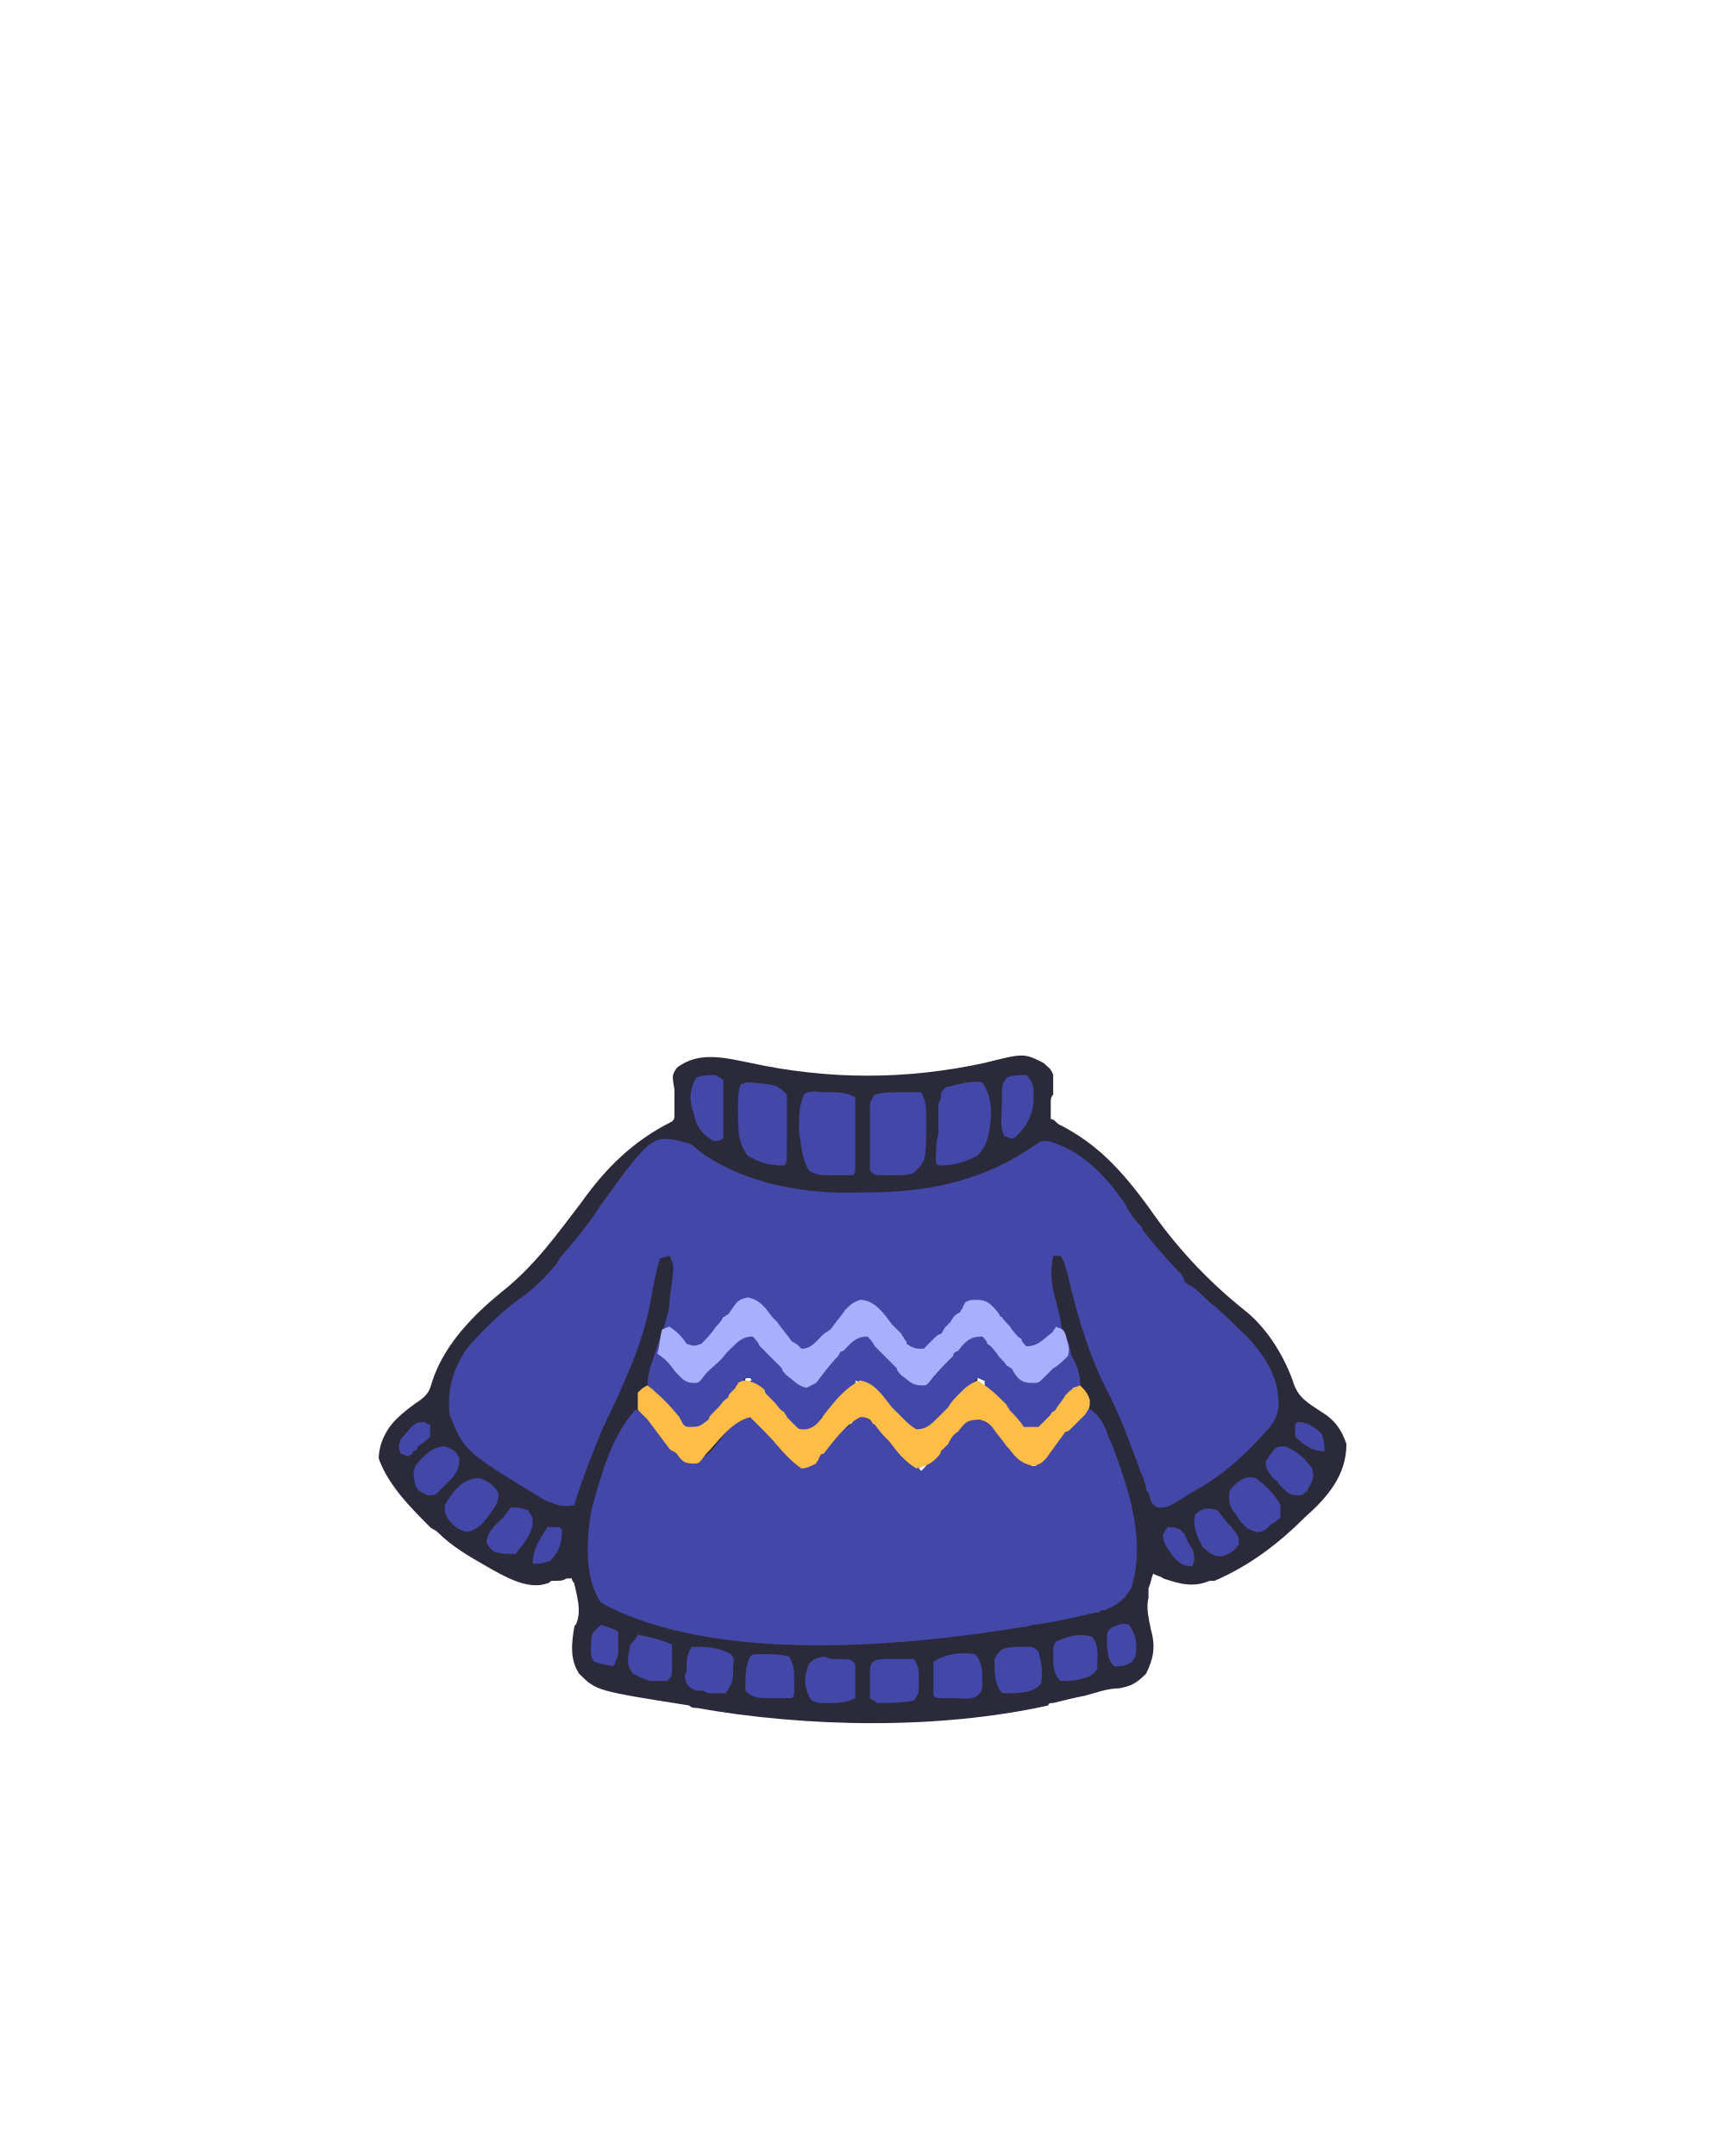
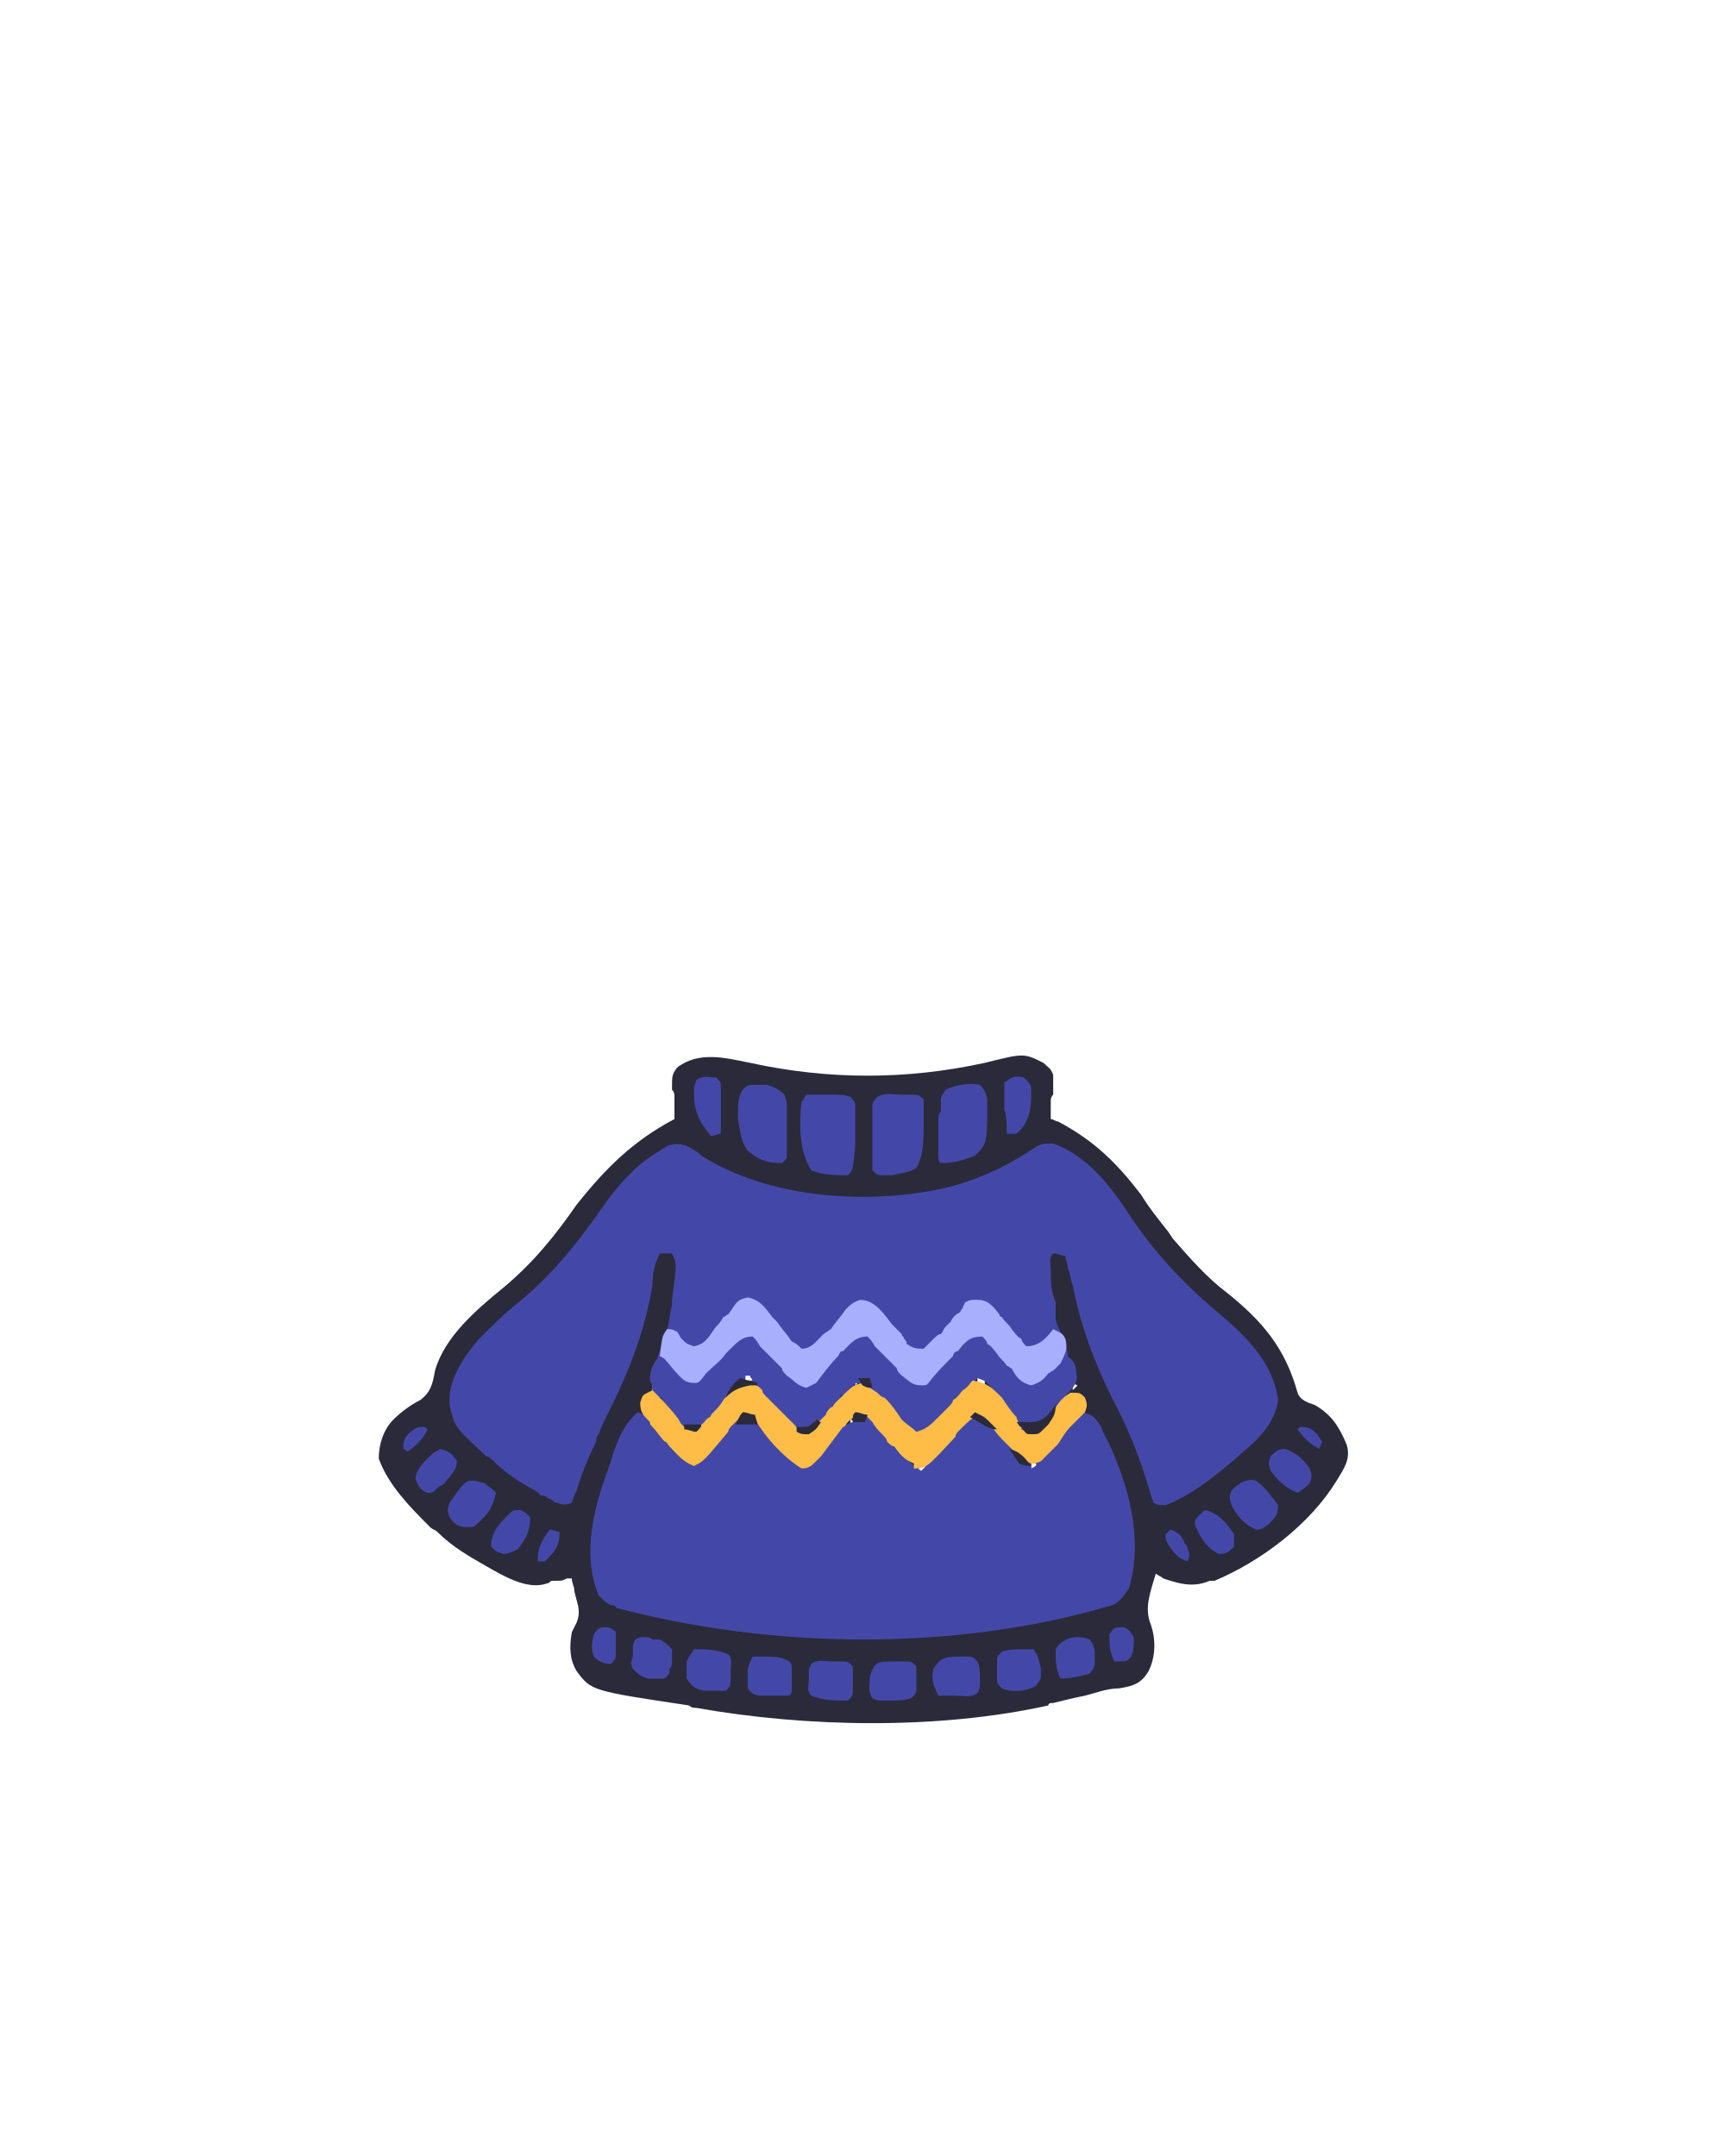
<svg xmlns="http://www.w3.org/2000/svg" viewBox="0 0 705.9 882.4">
-   <path fill="#2b2a3a" d="M307 435q48 10.5 96 0c16-4 16-4 24 0 2 2 3 2 4 5v8c-1 1-1 2-1 3v7c1 0 2 1 3 2 16 8 26 19 37 34q16.5 24 39 42c9 7 16 18 20 29 2 7 6 9 12 13 5 3 8 7 10 13 0 13-8 22-17 30-11 11-23 20-37 26h-2c-7 3-13 1-19-1-1-1-3-1-4-2-1 2-1 4-2 6v4c-1 4 0 8 1 13 2 7 1 12-2 18-4 4-6 5-11 6-5 0-10 2-14 3-5 1-9 2-13 3-1 0-2 0-2 1-45 10-99 9-144 1-1 0-2 0-3-1-38-6-38-6-45-13-4-6-3-13-2-19 0-1 1-1 1-2 2-5 0-11-1-16 0 0-1-1-1-2h-2c-2 1-2 1-6 1-1 0-1 1-2 1-8 3-18-3-25-7s-14-8-20-14c-1-1-2-1-3-2-8-8-17-17-21-28 0-6 3-12 7-16 3-3 7-6 10-8 4-3 4-5 5-8 5-15 17-27 28-36 14-11 23-24 33-37 10-14 21-25 37-33 1-1 1-1 1-3v-10c-1-6-1-6 1-9 9-7 20-4 30-2m-2 128v3c1 0 2-1 3-1 0-1-1-1-1-2zm95 0v3c1 0 2 1 3 1v-3c-1 0-2-1-3-1m-50 1v3l2-2c-1 0-1-1-2-1m89 2v3l2-2c-1 0-1-1-2-1m-172 1v3l2-2c-1 0-1-1-2-1m100 10v3l2-2c-1 0-1-1-2-1m-19 4v3l2-2c-1 0-1-1-2-1m74 18v3c1 0 2-1 3-1 0-1-1-1-1-2zm-44 0-3 3 2 1 3-3c-1 0-1-1-2-1" />
-   <path fill="#4348a8" d="M282 468c2 1 2 1 4 3 19 14 45 18 67 17h3c24 0 47-5 67-19 3-2 3-2 6-2 14 4 23 14 31 25 2 4 4 7 7 10l1 2c5 6 9 11 14 16 2 2 2 2 3 5 1 0 1 1 2 1 3 2 5 4 8 7 4 3 7 6 11 10 8 7 16 17 17 28 1 7-1 11-6 16-8 9-16 16-26 22-1 0-1 1-2 1-11 7-11 7-15 7-3-1-3-3-4-6-1-1-1-1-1-2s-1-3-1-4l-1-2c-4-11-8-22-13-32-8-15-13-32-17-49-1-3-1-5-3-8h-3c-1 5-1 9 0 14l3 12q0 4.5 3 9c1 2 1 5 2 7 1 1 1 3 2 4 1 4 1 4 1 7l-3 1c-1 2-1 2-3 4-2 3-4 6-7 9l-2 2c-2 2-2 2-5 3-4-1-5-2-7-6-1 0-2-1-3-2 0-1-1-2-2-3s-3-3-4-5c-3-3-3-3-3-5-1 0-2-1-3-1l-18 18c-1 2-1 2-4 4-2 0-2 0-5-1-1-1-3-3-4-5l-3-3c-3-2-4-4-6-6-3-3-6-5-10-6 0 1 0 1-1 2-1 2-2 3-4 5l-2 2s-1 1-1 2c-1 0-2 1-2 1-1 1-2 2-4 3-1 2-1 2-3 4s-2 2-4 2c-4-1-6-4-9-6 0-1-1-2-2-2-3-4-7-8-10-12 0-1-1-2-1-2-2 0-2 0-3 1l-2 2c0 1-1 2-2 2 0 1-1 2-2 3-2 2-4 5-6 7l-2 2c-2 2-3 4-7 5-3-1-4-3-7-6-4-5-4-5-6-7s-2-2-3-5h-2c0-6 2-11 4-17s4-11 5-17v-2c2-14 2-14 0-18-1 0-3 1-4 1-1 4-2 8-3 13-3 21-12 39-21 58-4 10-8 20-11 30-5 1-7 0-12-2-33-20-33-20-39-35-1-10 1-18 7-27 6-7 13-14 21-20 6-4 11-9 16-15 0-1 1-1 1-2 6-7 12-14 17-22 21-29 21-29 36-25" />
-   <path fill="#4348a8" d="M445 576c5 3 7 7 9 13l1 2c7 19 14 39 8 59-3 5-6 7-11 9-1 0-2 0-2 1h-2c-8 2-17 4-25 5-1 0-3 1-5 1-49 8-126 15-172-10-7-10-6-26-4-38 4-14 8-30 18-41 3 1 5 3 7 5 0 1 1 1 1 2 1 0 1 0 2 2 10 12 10 12 13 13 7-2 11-9 15-14 2-2 5-4 7-6 6 1 8 6 12 10 2 2 3 4 5 5 0 1 1 2 2 3 2 2 3 3 6 3 2-1 2-1 4-3 0-1 1-1 2-2 2-3 5-5 7-8 2-2 2-2 4-3 2-2 2-2 4-5 3 1 5 2 7 4 1 1 2 1 2 2l2 2 2 2 3 3 7 7 3 3c2-2 2-2 4-5 1 0 1-1 2-2s2-2 3-4c2-1 3-3 5-5l1-2c2-2 2-2 5-4 5 0 6 0 10 3 1 1 1 2 2 3l3 3c0 1 1 2 2 3 0 1 1 1 2 2 0 0 0 1 1 2 2 2 2 2 5 4 2 0 2 0 3-1l2-2c0-1 1-1 1-2l2-2c1-1 2-3 3-4l2-2 2-2c0-1 1-1 1-2 1-1 2-1 2-2 1 0 1-1 2-1 1-2 2-3 3-4" />
-   <path fill="#4348a8" d="M306 546c3 1 5 2 7 5l2 2c2 2 5 5 7 8l2 2c0 1 1 1 1 2 3 2 4 1 7 1 2-1 2-1 4-3 0-1 1-2 2-3l2-2c1-1 2-3 3-4 2-2 4-4 6-7 2-1 2-1 4-1 3 1 5 2 7 5l2 2c2 2 5 5 7 8l2 2c0 1 1 1 1 2 3 2 4 1 7 1l4-4c1 0 1-1 2-2s1-2 2-2c2-2 3-3 4-5 1-1 2-1 2-2 1 0 1 0 2-2 0-1 1-1 2-2s1-1 3-1c4 1 6 4 9 7l2 2c2 3 4 5 6 8 2 2 2 2 5 3 4-1 5-3 8-6l5-5c2 0 2 0 4 1l2 4v2c1 2 1 2 1 5-1 0-2 1-3 1l-3 3c-2 4-4 7-7 10l-2 2c-2 2-2 2-5 2-4 0-5-1-7-5-1 0-2-1-3-2s-1-2-2-3c-1-2-3-3-4-5-3-3-3-3-3-5-1 0-2-1-3-1l-18 18c-1 2-1 2-4 4-2 0-2 0-5-1-1-1-3-3-4-5l-3-3q-4.5-3-6-6c-3-4-6-5-10-6l-1 2c-1 2-2 3-4 5 0 1-1 1-2 2l-1 1-2 2c-1 1-2 2-4 3-1 2-1 2-3 4s-2 2-4 2c-4-1-6-4-9-7l-1-1c-4-4-8-8-11-12 0-1-1-2-1-2-2 0-2 0-3 1s-1 2-2 2c-1 1-1 2-2 2-1 1-1 2-2 3-2 2-4 5-6 7l-2 2c-2 2-3 4-7 5-3-1-4-3-7-6-4-5-4-5-6-7s-2-2-3-5h-2c0-5 1-10 4-14 5 2 7 5 10 9 2 2 2 2 4 2 3 0 4-1 6-3 1-1 2-1 2-2l2-2 2-2c2-3 5-6 7-9 2-1 2-1 4-1" />
-   <path fill="#febd47" d="M306 565c3 1 5 2 7 4 0 1 0 1 2 3l2 2c1 1 2 3 4 4 0 1 1 1 1 2l2 2 2 2c1 1 1 1 4 1 4-1 5-3 8-7 4-5 8-10 14-13 6 1 9 6 13 11l2 2 2 2c3 3 3 3 6 5 4 0 6-2 9-5l2-2 2-2c1-2 3-4 4-5l2-2c2-2 4-3 6-4 5 3 8 6 12 10 0 1 1 1 1 2 2 2 4 4 6 7h6l5-5c0-1 1-1 2-2 1-2 3-4 4-6 2-2 3-3 6-4 2 2 3 3 4 6 0 3 0 3-2 6l-3 3-3 3s-1 1-2 1l-8 11c-2 2-2 2-5 3-5-1-7-3-10-7l-1-1c-2-3-4-5-6-8-2-2-2-2-5-3-5 0-6 1-9 5-2 1-3 3-4 5l-3 3c0 1-1 2-2 3-2 2-4 3-8 4-5-3-8-7-11-11-2-2-4-4-6-7-1 0-1-1-2-2-2-1-2-1-4-1-6 3-11 10-15 15-1 0-1 0-2 2 0 1-1 1-1 2-2 1-4 2-6 2-6-4-10-10-15-15l-6-6c-8 2-13 10-18 15-3 4-3 4-5 4-4 0-5-1-7-4-1-1-2-1-3-2l-9-12-4-4v-7c2-2 2-2 4-3 5 4 9 8 13 13 2 4 2 4 5 4 4 0 4-1 7-3 0-1 1-2 2-3l2-2c1-1 2-3 4-4 0-1 1-2 1-2l2-2c0-1 1-1 1-2 2-1 2-1 4-1" />
-   <path fill="#a8b0fe" d="M306 531c5 1 7 4 10 8l2 2c2 3 4 5 6 8 2 1 2 1 4 3 4 0 6-3 9-6l3-2c2-3 4-5 6-8 2-2 3-3 6-4 6 0 10 6 13 10l4 4c0 1 1 1 1 2 1 1 1 1 1 2 3 2 4 2 7 2l4-4c1-1 2-2 3-2 1-1 1-2 2-3l2-2c1-2 2-3 4-4 0-1 1-1 1-2l1-2c2-1 2-1 5-1 4 0 6 2 9 6 0 0 0 1 1 1 1 2 3 3 4 5 1 1 2 3 4 4 0 1 1 2 2 3 5 0 7-3 11-6 0-1 1-1 1-2 3 1 3 1 4 3 1 4 2 6 1 9-2 2-4 4-6 5l-4 4c-2 2-2 2-5 2-4 0-6-2-8-6-1 0-1-1-2-1-1-2-3-3-4-5-1-1-2-3-4-4 0-1-1-2-2-3-5 0-7 2-10 6-1 0-2 1-2 2-4 4-7 7-10 11-1 1-1 1-3 1-4 0-5-2-8-4-1-1-2-2-2-3l-9-9c-1-2-2-3-3-4-5 0-7 3-10 6-1 0-1 0-2 2-3 3-6 7-9 11l-4 2c-4-1-5-3-8-5-1-1-2-2-2-3l-9-9c-1-2-2-3-3-4-4 0-6 2-9 5l-2 2c-2 3-5 5-8 8-3 4-3 4-5 4-4 0-5-2-8-5-2-3-4-5-7-7 1-3 1-7 2-10 1 0 2-1 3-1 3 2 5 4 7 7 3 1 3 1 6 0 2-2 4-4 6-7 1-1 2-2 3-4 1 0 1-1 2-1 4-6 4-6 8-7" />
-   <path fill="#4348a8" d="M369 447h8c2 4 2 6 2 10v3c0 15 0 15-5 20-3 1-5 1-9 1h-4c-3 0-3 0-5-2v-25c0-3 0-3 2-6 4-1 7-1 11-1m-32 0h2c4 0 7 0 11 2v28c0 3 0 3-1 4h-10c-3 0-5 0-8-2-3-5-3-10-4-16v-2c0-5 0-8 2-13 2-2 6-1 8-1m65-4c4 6 4 12 3 19-1 5-2 8-5 11-6 3-10 4-16 4l-1-1c0-4 0-8 1-12v-10c0-2 0-3 1-4 0-3 0-3 2-5 5-1 10-3 15-2m-95 0c11 1 11 1 15 5v18c0 10 0 10-1 11-6 0-10-1-15-4-4-5-4-11-4-18v-2c0-3 0-6 1-9 2-1 2-1 4-1m57 236h10c2 3 2 5 2 8v3c0 3 0 3-2 6-5 1-10 1-15 1-1-1-2-1-3-2v-11c0-5 3-5 8-5m35-2c3 3 3 7 3 11s0 4-2 6c-3 2-6 1-10 1h-2c-5 0-5 0-6-1v-14c5-3 11-4 17-3m-62 1c1 0 2 1 4 1h2c5 0 5 0 7 2v14c-4 2-7 2-11 2h-4c-3-1-3-1-4-3-2-4-2-8 0-13 2-2 2-2 6-3m-25-1c4 0 7 0 11 1 2 4 2 5 2 10v3c0 3 0 3-1 4h-10c-3 0-6 0-9-3 0-5 0-10 2-14 1-1 1-1 5-1m-29-3c6 0 11 0 16 3 2 2 1 3 1 6v2c0 3-1 5-3 8h-6c-1 0-2 0-3-1-3 0-5 0-7-3-1-3-1-3 0-5v-3c0-3 1-5 2-7m231-69c4 3 8 7 10 11v5c-1 1-2 2-4 3l-2 2c-2 1-2 1-4 1-4-1-5-3-7-5 0-1-1-1-1-2-2-2-3-4-3-7s0-3 3-6c3-2 4-3 8-2m-94 69c3 0 3 0 5 2 1 4 2 8 1 13-3 4-9 4-14 4h-2c-3-4-3-8-3-13 0-2 1-3 3-5 3-1 6-1 10-1m-224-69c4 1 6 3 8 6 0 4-1 5-3 8-3 4-5 7-10 8-4-1-6-3-8-6-1-2-1-2-1-5 3-5 7-11 14-11m97-165c1 1 2 1 3 2v24c-2 1-2 1-4 1-5-3-7-6-8-11-2-5-2-10 1-15 3-1 5-1 8-1m-32 229c5 1 9 2 14 4v10c0 3 0 3-2 5h-7c-3-1-5-2-7-3-3-4-2-7-1-12 2-2 2-2 3-4m186 1c3 4 2 8 2 13-2 3-3 3-6 4s-6 1-9 1c-3-3-3-6-3-11 0-3 0-3 1-5 4-2 10-4 15-2m-27-230c3 3 3 5 3 9 0 6-2 11-7 16 0 0-1 1-2 1s-2-1-3-1c-2-4-1-9-1-13v-2c0-6 0-6 2-9 3-1 5-1 8-1m106 152c5 2 8 5 11 9 1 4 0 5-2 9-2 2-2 2-4 2-4 0-5-2-8-5 0-1-1-1-2-2-3-4-3-4-3-7 4-6 4-6 8-6m-344 0c3 1 5 2 6 5 0 5-2 7-5 10l-3 3c-2 2-2 2-5 2-4-2-4-2-5-4-1-5-1-5 0-8 3-4 7-8 12-8m27 25c3 0 3 0 7 1 2 3 2 3 2 6-1 5-4 8-7 12-4 0-6 0-9-1-2-2-2-2-3-4 1-5 4-7 7-10 1-1 2-3 3-4m289 1c2 2 3 4 5 6l1 1c3 4 3 4 3 7-2 3-4 4-7 5-3 0-5-1-8-4-2-4-4-8-3-13 3-3 5-3 9-2m-36 47c2 3 3 5 3 9 0 3 0 5-3 7-3 1-3 1-6 1-3-3-2-4-3-8v-3c0-3 0-3 2-5 3-1 4-2 7-1m-216 0c6 2 6 2 7 3v8c0 2-1 4-2 6-5-1-5-1-8-2-2-3-1-6-1-9s2-4 4-6m232-40c2 0 2 0 5 1 2 2 2 2 3 5 1 1 1 2 2 3 1 3 1 4 0 7-4 0-5-1-8-4-4-6-4-6-4-9 1-2 1-2 2-3m-254 0h5l1 1c0 5-1 9-5 13-4 1-4 1-7 1 0-6 3-10 6-15m-50-43c1 1 1 1 2 1v5c-2 2-2 2-5 4 0 1-1 2-2 2 0 1 0 1-2 2-1 0-2-1-3-1-1-3-1-3 0-6 6-7 6-7 10-7m357 0c4 0 7 2 10 5 1 4 1 4 1 7-5 0-9-3-12-6v-5z" />
+   <path fill="#2b2a3a" d="M307 435q48 10.5 96 0c16-4 16-4 24 0 2 2 3 2 4 5v8c-1 1-1 2-1 3v7c1 0 2 1 3 1 15 8 24 17 34 30 3 5 7 10 11 15l2 3c7 8 14 16 22 22 15 12 24 23 29 41 1 3 4 4 7 5 7 4 10 9 13 16 2 6-1 10-4 15-11 18-31 33-50 41h-2c-7 3-13 1-19-1-1-1-2-1-3-2-2 7-5 14-2 21 2 6 2 13-1 19-3 5-6 6-12 7-5 0-10 2-14 3-5 1-9 2-13 3-1 0-2 0-2 1-45 10-99 9-144 1-1 0-2 0-3-1-40-6-40-6-46-14-3-5-3-10-2-16l2-4c2-5 0-8-1-13 0-2-1-3-1-5h-2c-2 1-2 1-6 1-1 0-1 1-2 1-8 3-18-3-25-7s-14-8-20-14c-1-1-2-1-3-2-8-8-17-17-21-28 0-6 2-12 6-16 3-3 7-6 11-8 4-3 5-6 6-12 4-14 17-25 28-34 12-10 21-21 30-34 12-15 23-26 40-35v-9c0-1 0-2-1-3 0-6 0-6 2-9 9-7 20-4 30-2m-2 128v3c1 0 2-1 3-1 0-1-1-1-1-2zm95 0v3c1 0 2 1 3 1v-3c-1 0-2-1-3-1m-50 1v3l2-2c-1 0-1-1-2-1m89 2v3l2-2c-1 0-1-1-2-1m-172 1v3l2-2c-1 0-1-1-2-1m100 10v3l2-2c-1 0-1-1-2-1m-19 4v3l2-2c-1 0-1-1-2-1m74 18v3c1 0 2-1 3-1 0-1-1-1-1-2zm-44 0-3 3 2 1 3-3c-1 0-1-1-2-1" />
+   <path fill="#4348a8" d="M281 469c2 1 4 2 6 4 27 17 65 20 96 14 15-3 28-9 40-17 3-2 4-2 8-2 14 5 24 18 31 29 10 15 22 28 35 39 12 10 24 21 26 37-1 9-8 16-14 21-9 8-21 18-32 22-3 0-3 0-5-1 0-1-1-2-1-3-4-14-9-27-16-40-7-14-13-30-16-46-1-2-1-5-2-7 0-2-1-3-1-5-2 0-3-1-5-1-2 2-1 4-1 7 0 4 0 8 2 13v7c1 4 2 5 4 8 0 2 1 5 1 7l2 2c2 3 1 5 1 9-1 2-1 2-3 4-1 1-1 3-2 4h-2v2c-1 2-3 4-4 7l-2 2c-2 2-2 2-5 3-3-1-4-3-6-6-2-2-3-4-4-5-3-3-5-6-7-10-2-2-2-2-5-3l-18 18c-1 2-3 4-5 5-3-1-6-3-9-6 0-1-1-2-1-3-1-2-1-2-3-3s-4-3-6-5-5-4-8-4c-1 1-1 2-2 2-1 1-1 2-2 3h-2c0 1 0 1-1 2-1 3-4 5-6 8l-2 2c-1 2-1 2-4 4-3 0-5-1-7-3l-2-2c-2-2-3-4-6-6-2-2-2-2-4-5s-2-3-5-4c-8 2-13 9-17 14-1 1-2 1-2 2s-1 1-1 2c-2 1-2 1-4 1-4-1-5-3-8-6-1-1-1-2-2-3-2-3-2-3-2-5-1 0-1 0-3-1-1-2-1-2-1-4 0-1-1-2-1-2 0-4 1-6 3-9 1-3 2-6 2-9 1-2 1-2 2-3 1-3 1-6 2-10v-2c2-15 2-15 0-19h-5c-2 4-3 8-3 13-3 18-9 34-17 50-2 4-4 8-5 11-1 1-1 2-1 3-3 6-6 13-8 20-1 2-1 2-2 5q-3 1.5-6 0c-1 0-1 0-2-1l-2-1c-1-1-2-1-3-1 0-1-1-1-2-2-6-3-12-7-17-12-1-1-2-2-3-2-13-12-13-12-15-21-1-10 6-20 12-27 5-5 10-10 15-14 15-12 26-26 37-42 6-8 13-16 22-21 1-1 2-1 3-2 3-1 5-1 8 0m24 94v3c1 0 2-1 3-1 0-1-1-1-1-2z" />
+   <path fill="#4348a8" d="M261 578c3 1 5 3 7 6l2 2c1 1 3 3 4 5l3 3 2 2c2 2 2 2 5 2s4-1 6-4c1-1 2-1 3-2 3-5 7-9 11-14 2 0 2 0 5 1l4 6c2 3 4 5 7 7 0 1 1 2 1 2 1 0 1 0 2 2 0 1 1 1 1 2 2 1 4 2 6 2 6-4 10-10 14-15 2-2 2-2 5-3v-3c2-1 2-1 5-1l4 4 3 3c0 1 1 2 2 3 2 2 3 4 5 5 0 1 1 2 2 3 2 2 4 4 7 6 3-3 6-7 9-10 4-5 8-10 13-14 5 2 9 6 12 11 3 3 6 6 10 9l1 1v2c2-1 2-1 3-3s3-4 5-5c3-3 5-5 7-9l6-6c4 1 5 2 7 5 1 1 1 3 2 4 0 1 1 2 1 2 9 19 15 41 9 61-2 3-4 6-7 7-64 19-139 18-203 1 0-1-1-1-2-1-2-1-3-2-5-4-7-17-2-36 4-52 0-1 1-2 1-3 2-7 5-15 11-20" />
+   <path fill="#4348a8" d="M306 546c3 1 5 2 7 5l2 2c2 2 5 5 7 8l2 2c0 1 1 1 1 2 3 2 4 1 7 1 2-1 2-1 4-3 0-1 1-2 2-3l2-2c1-1 2-3 3-4 2-2 4-4 6-7 2-1 2-1 4-1 3 1 5 2 7 5l2 2c2 2 5 5 7 8l2 2c0 1 1 1 1 2 3 2 4 1 7 1l4-4c1 0 1-1 2-2s1-2 2-2c2-2 3-3 4-5 1-1 2-1 2-2 1 0 1 0 2-2 0-1 1-1 2-2s1-1 3-1c4 1 6 4 9 7l2 2c2 3 4 5 6 8 2 2 2 2 5 3 4-1 6-3 8-6l3-3 2-2c3 1 3 1 5 4 1 6 1 6-1 9l-2 2c-1 1-1 3-2 4h-2v2c-1 2-3 4-4 7l-2 2c-2 2-2 2-5 3-3-1-4-3-6-6-2-2-3-4-5-5-2-3-4-6-6-10-2-2-2-2-5-3l-18 18c-1 2-3 4-5 5l-9-6c0-1-1-2-1-3l-3-3c-2-2-4-3-6-5s-5-4-8-4c-1 1-1 2-2 2-1 1-1 2-2 3h-2l-1 2c-2 3-4 6-6 8l-2 2c-1 2-1 2-4 4-3 0-4-1-7-3l-2-2c-2-2-3-4-6-6-2-2-2-2-4-5s-2-3-5-4c-8 2-13 8-17 14-1 1-2 1-2 2s-1 1-1 2c-2 1-2 1-4 1-4-1-5-3-8-6-1-1-1-2-2-3-2-3-2-3-2-5-1 0-2-1-3-1-1-2-1-2-1-4l-1-2c0-4 1-6 3-9h4c2 2 4 5 6 7s2 2 5 2c2 0 3-1 5-3 1-1 2-1 2-2l2-2 2-2c2-3 5-6 7-9 2-1 2-1 4-1m-1 17v3c1 0 2-1 3-1 0-1-1-1-1-2z" />
+   <path fill="#febd47" d="M398 565c6 1 8 3 12 7 2 3 4 6 6 8 0 1 1 2 1 3 1 0 1 0 1 2 2 1 2 1 4 1 3 0 3 0 5-2 0 0 1-1 1-2l2-2 2-4c2-3 3-4 6-6 4 0 4 0 6 2 1 3 1 3 0 6l-6 6c-2 2-3 4-5 7l-4 4-3 3c-2 1-2 1-4 1-3-1-6-4-8-6l-2-2c-3-3-5-5-7-9-2-2-2-2-4-3-3 1-5 3-7 5l-2 2s-1 1-1 2c-12 13-12 13-17 13v-2l-2-1q-3-1.5-6-6c-1 0-2-1-3-2 0-1-1-2-2-3s-3-3-4-5l-3-3c-3 0-5 1-7 3-1 1-1 2-2 2l-9 12-2 2c-2 2-3 3-6 3-8-5-16-14-20-22-4 0-5 1-8 4-1 1-2 2-2 3-10 12-10 12-14 14-5-2-7-5-10-8-1-1-1-2-2-2-2-2-3-4-5-6-1-1-1-1-1-2-3-3-4-4-4-8 1-3 1-3 3-4l2-1c3 3 7 7 10 11 1 1 1 2 2 3l2 2c4-1 6-1 8-4 1-1 2-1 2-2 2-2 4-4 5-6 5-6 5-6 10-7 4 1 4 1 6 3 0 1 0 1 2 3l5 5 4 4 1 1c2 2 2 2 3 4 4 0 6-2 9-5l2-2c0-1 1-2 2-3 1 0 1-1 2-2 7-7 7-7 11-8l6 4c1 1 2 2 3 2 3 3 5 6 7 9 2 2 4 3 6 5 4-1 6-3 9-6l2-2 2-2c1-1 2-2 2-3 2-1 3-3 4-4 2-1 3-3 4-4" />
+   <path fill="#a8b0fe" d="M306 531c5 1 7 4 10 8l2 2c2 3 4 5 6 8 2 1 2 1 4 3 4 0 6-3 9-6l3-2c2-3 4-5 6-8 2-2 3-3 6-4 6 0 10 6 13 10l4 4c0 1 1 1 1 2 1 1 1 1 1 2 3 2 4 2 7 2l4-4c1-1 2-2 3-2 1-1 1-2 2-3l2-2c1-2 2-3 4-4 0-1 1-1 1-2l1-2c2-1 2-1 5-1 4 0 6 2 9 6 0 0 0 1 1 1 1 2 3 3 4 5 1 1 2 3 4 4 0 1 1 2 2 3 5 0 8-3 11-7 4 2 4 2 5 4 1 4 0 6-2 10l-3 3c-1 0-1 1-2 1-2 3-4 4-7 5-4-1-6-3-8-7-1 0-1-1-2-1-1-2-3-3-4-5-1-1-2-3-4-4 0-1-1-2-2-3-5 0-7 2-10 6-1 0-2 1-2 2-4 4-7 7-10 11-1 1-1 1-3 1-4 0-5-2-8-4-1-1-2-2-2-3l-9-9c-1-2-2-3-3-4-5 0-7 3-10 6-1 0-1 0-2 2-3 3-6 7-9 11l-4 2c-4-1-5-3-8-5-1-1-2-2-2-3l-9-9c-1-2-2-3-3-4-4 0-6 2-9 5l-2 2c-2 3-5 5-8 8-3 4-3 4-5 4-4 0-5-2-8-5-4-5-4-5-6-6 1-8 1-8 3-11 2 0 2 0 4 1 1 1 1 2 2 3 2 2 2 2 5 3 5-1 6-4 9-8 1-1 2-2 3-4 1 0 1-1 2-1 4-6 4-6 8-7" />
+   <path fill="#4348a8" d="M330 448h10c3 0 6 0 8 1 2 2 2 2 2 5v15c-1 10-1 10-3 12-5 0-10 0-15-2-5-8-5-19-4-28 1-1 1-2 2-3m39 0h2c5 0 5 0 7 2v10c0 6 0 13-3 18-3 2-6 2-10 3h-3c-3 0-3 0-5-2v-25c0-3 0-3 2-5 3-2 6-1 10-1m32-4c2 2 3 4 3 7 0 17 0 17-5 22-5 2-9 3-14 3-1-1-1-1-1-4v-14c0-1 0-2 1-3v-3c0-3 0-3 2-6 4-2 10-3 14-2m-93 0h6c3 1 5 2 7 4 1 3 1 3 1 6v20l-2 2c-6 0-9-1-14-5-3-4-3-8-4-13v-4c0-4 1-10 6-10m58 236h4c3 0 3 0 5 2v9c0 2 0 2-2 4-3 1-6 1-9 1h-3c-2 0-2 0-4-1-2-3-1-6-1-9 2-6 3-6 10-6m27-2h3c2 0 2 0 4 2 1 2 1 4 1 7v2c0 2 0 2-1 4-3 2-6 1-9 1h-7c-2-4-3-7-2-11 3-5 6-5 11-5m-85 0c11 0 11 0 15 2 1 1 1 1 1 4v6c0 3 0 3-1 4h-10c-3 0-5 0-7-3v-7c0-2 1-4 2-6m33 2h3c3 0 3 0 5 2v9c0 3 0 3-2 5-6 0-10 0-15-2-2-2-1-4-1-6v-3c0-2 0-2 1-4 3-2 5-1 9-1m-57-5c5 0 9 0 14 2 2 2 1 5 1 7v3c0 3 0 3-2 5h-9c-4-1-5-2-7-5v-7c1-2 1-2 3-5m135 0h4c2 3 2 4 3 8v2c0 2 0 2-2 5-4 2-9 3-14 1-2-2-2-2-2-5v-5c0-3 0-3 2-5 3-1 6-1 9-1m95-69c4 3 6 6 9 10 0 4-1 5-4 8-3 2-3 2-5 2-5-2-8-6-10-10-1-3-1-3 0-6 3-3 6-5 10-4m-316 1c3 2 3 2 5 4-1 4-2 7-5 10l-2 2c-2 2-2 2-5 2s-5-1-7-4c-1-3-1-3 0-6 7-10 7-10 14-8m248 64c2 3 2 4 2 7v2c0 2 0 2-2 5-4 1-8 2-12 2-2-4-2-7-2-12 3-5 9-6 14-4m-182-1c1 0 2 0 3 1h3c2 1 3 2 5 4v5c0 1 0 2-1 3 0 2 0 2-2 4h-7c-3-1-4-2-6-4-1-2-1-2 0-5v-3c0-2 0-2 1-4 2-1 2-1 4-1m29-229c2 2 2 2 2 4v19c-1 0-3 1-4 1-5-6-7-10-7-18 0-2 0-2 1-5 3-2 5-1 8-1m126 0c2 2 3 3 3 5 0 6 0 11-4 16l-2 2h-4c0-4 0-7-1-10v-11c3-2 4-3 8-2m107 152c5 2 7 4 10 8 1 3 1 3 0 6-2 2-2 2-5 4-5-2-8-5-11-9-1-3-1-3 0-6 2-2 3-3 6-3m-346 0c4 1 5 2 7 5 0 4-3 6-5 9-1 1-2 1-3 2-2 2-2 2-4 2-3-1-4-3-5-6 1-5 4-7 7-10 1-1 2-1 3-2m33 25c2 1 2 1 4 3 0 6-2 9-5 13-2 1-4 2-6 2-3-1-3-1-5-3 0-6 3-9 7-13 2-2 2-2 5-2m280 0c5 1 9 5 12 10v5c-2 2-3 3-6 3-5-2-8-7-10-12 0-2 0-2 2-4zm-244 48c2 1 2 1 3 2v8c0 3 0 3-2 5-3 0-5-1-7-3-1-3-1-5 0-9 2-3 2-3 6-3m211 0c2 1 2 1 4 4 0 3 0 5-1 8-2 2-2 2-5 2h-2c-2-4-2-7-2-11 2-3 2-3 6-3m-235-40c1 0 3 1 4 1 0 6-2 8-6 12h-3c0-6 2-9 5-13m254 0c3 1 5 3 6 6 1 1 1 1 1 2 1 2 1 2 0 5-4-1-6-4-8-7-1-2-1-2-1-4zm-306-42c1 0 1 0 2 1-2 4-4 6-8 9-1 0-1-1-2-1 0-4 1-5 3-7 3-2 3-2 5-2" />
+   <path fill="#2b2a3a" d="M432 575c0 4-1 5-3 8l-2 2c-2 2-2 2-5 2-2 0-2 0-4-3-1 0-1-1-2-2h6c5 0 7-3 10-7" />
+   <path fill="#4348a8" d="M532 584c4 0 5 1 7 3 1 1 1 2 2 3 0 1-1 2-1 3-4-2-6-4-9-8z" />
+   <path fill="#2b2a3a" d="M304 578c2 0 3 1 5 1 0 1 1 3 1 4h-9c2-4 2-4 3-5m95 0c4 2 6 4 9 7-4 0-7-3-11-5zm-96-14c2 1 5 1 7 2v1h-3c-5 1-7 2-10 5 1-3 3-6 6-8m110 29c4 1 6 3 9 7-2 0-2 0-5-1zm-63-15c2 0 3 1 5 1 0 1-1 2-1 3h-5c0-3 0-3 1-4m-16 3c1 0 1 1 2 1-2 3-2 3-5 5-3 0-3 0-5-1v-2h2c3 0 3 0 5-2 0 0 1 0 1-1m-54 2h7c0 1 0 1-2 3-2 0-3-1-5-1zm71-19h5c0 1 1 3 1 4-2 0-2 0-4-1-1-1-1-2-2-3" />
</svg>
